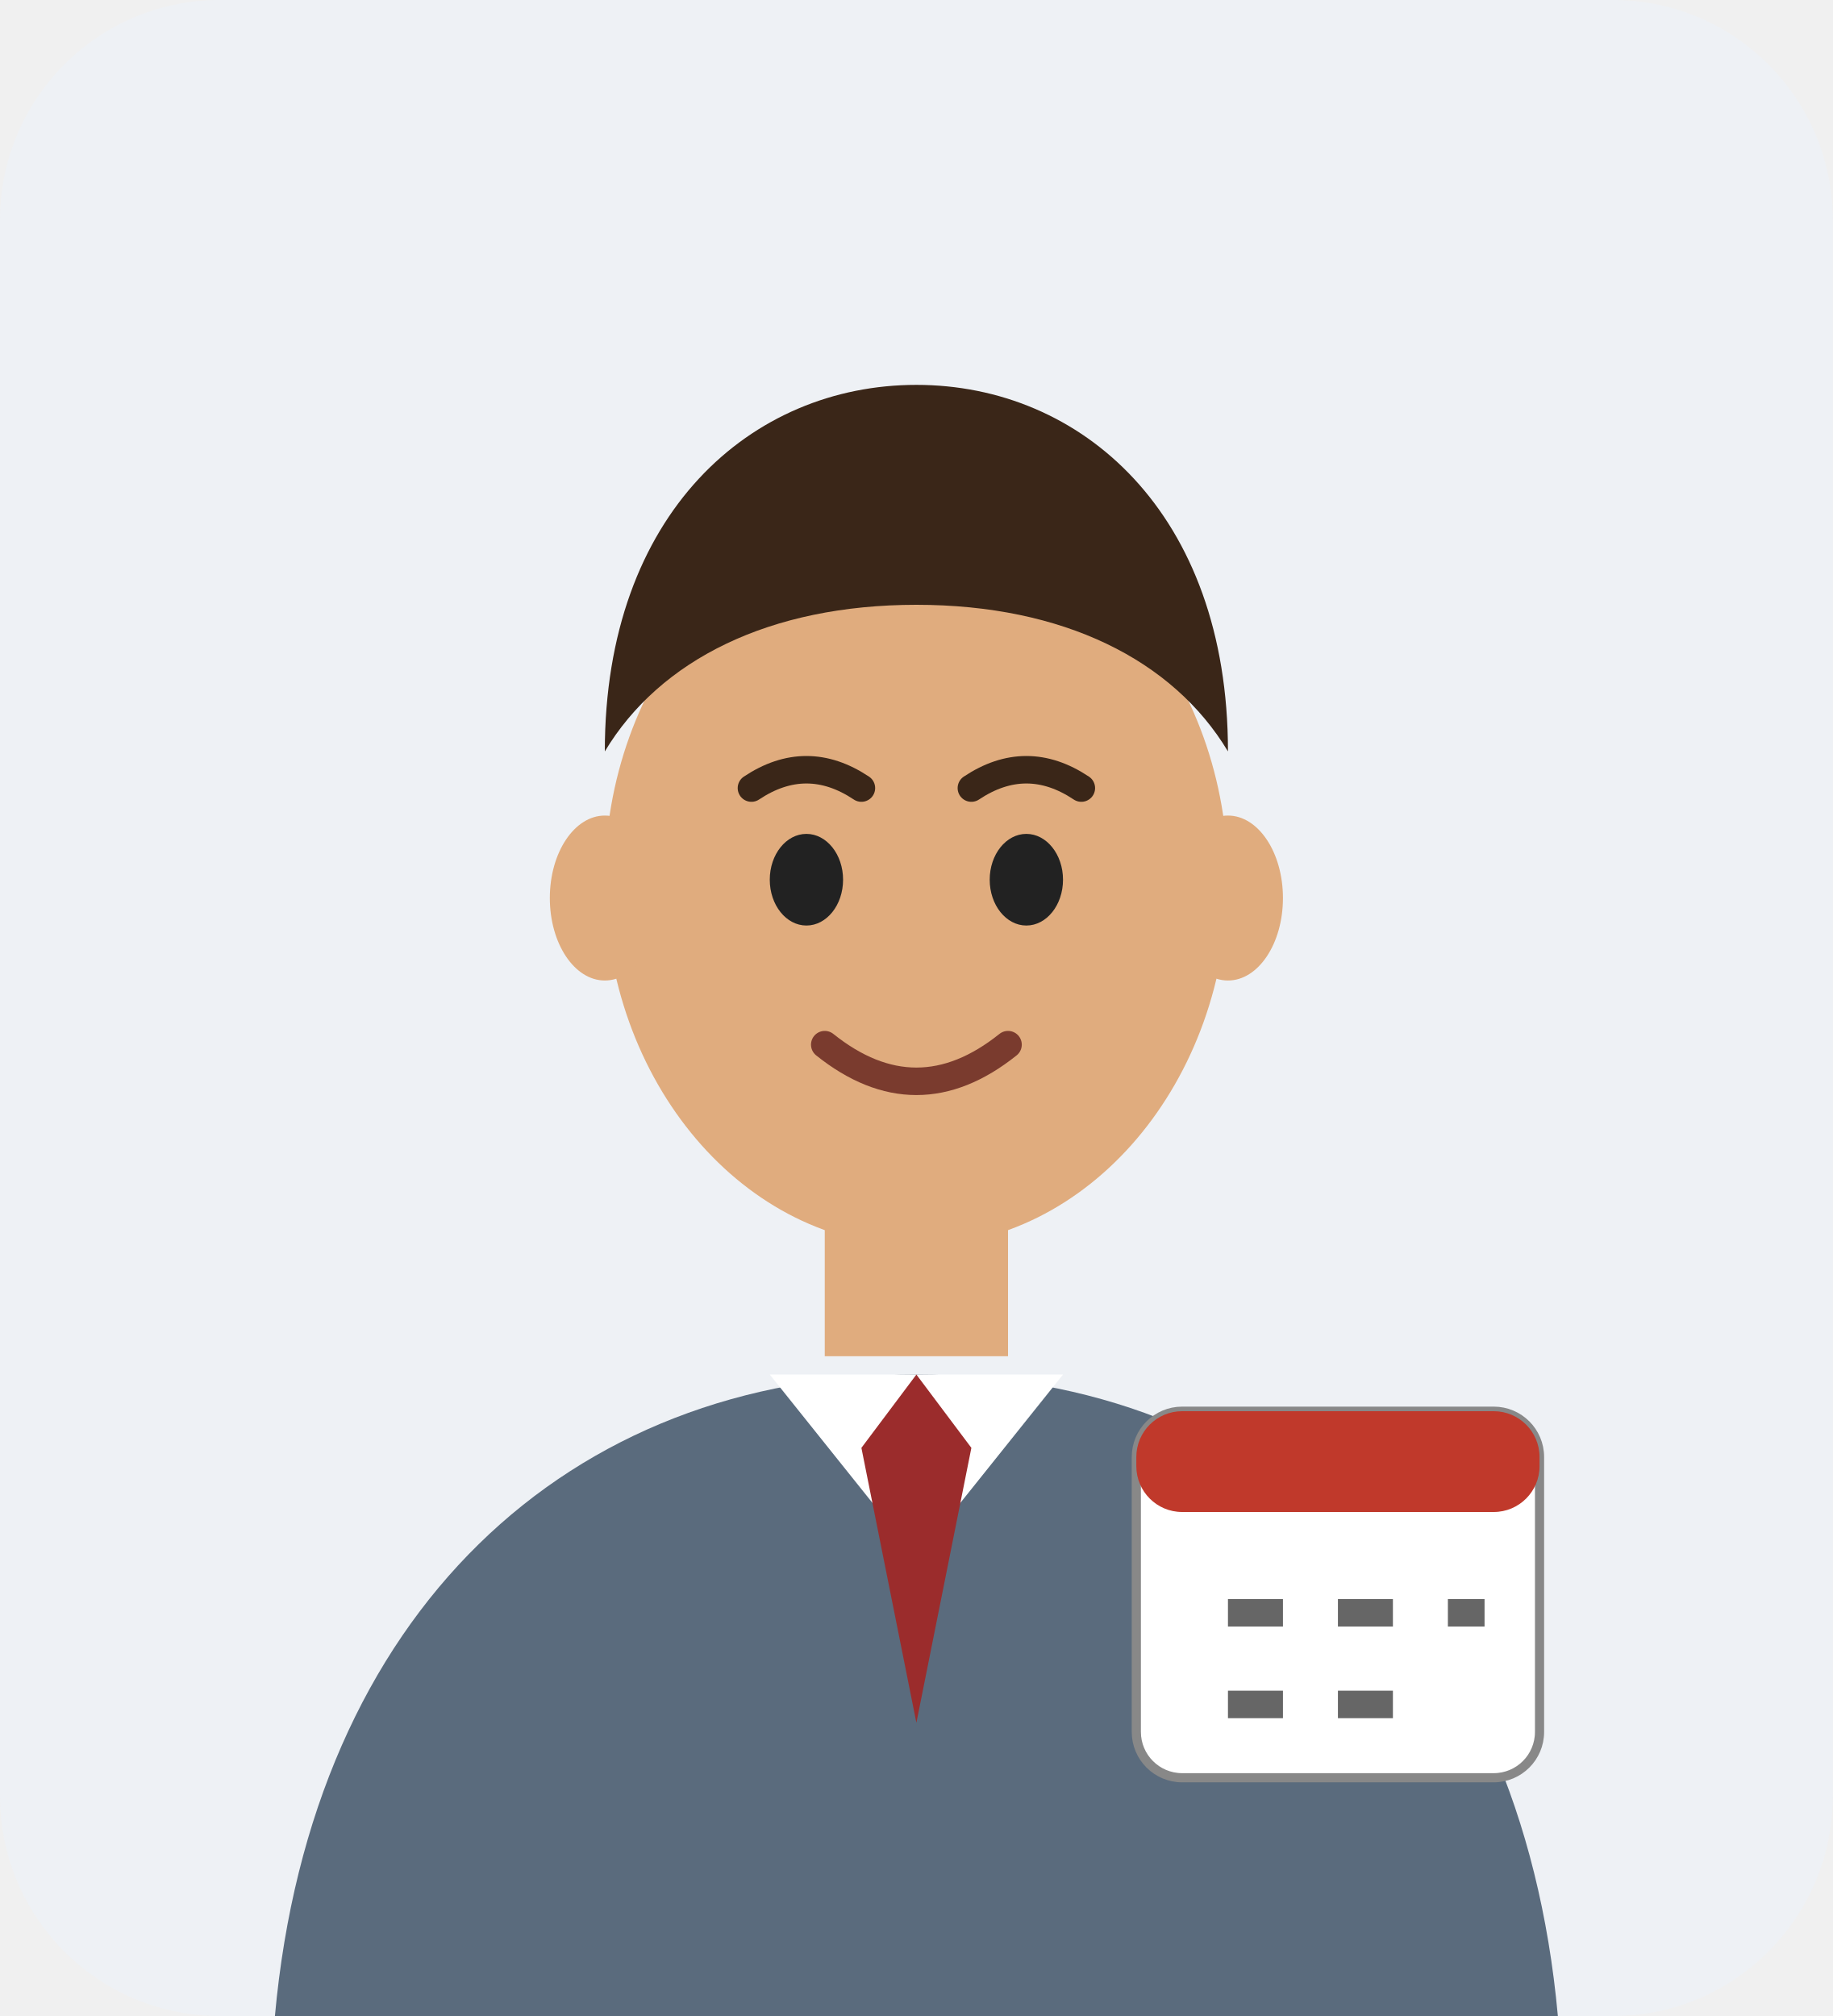
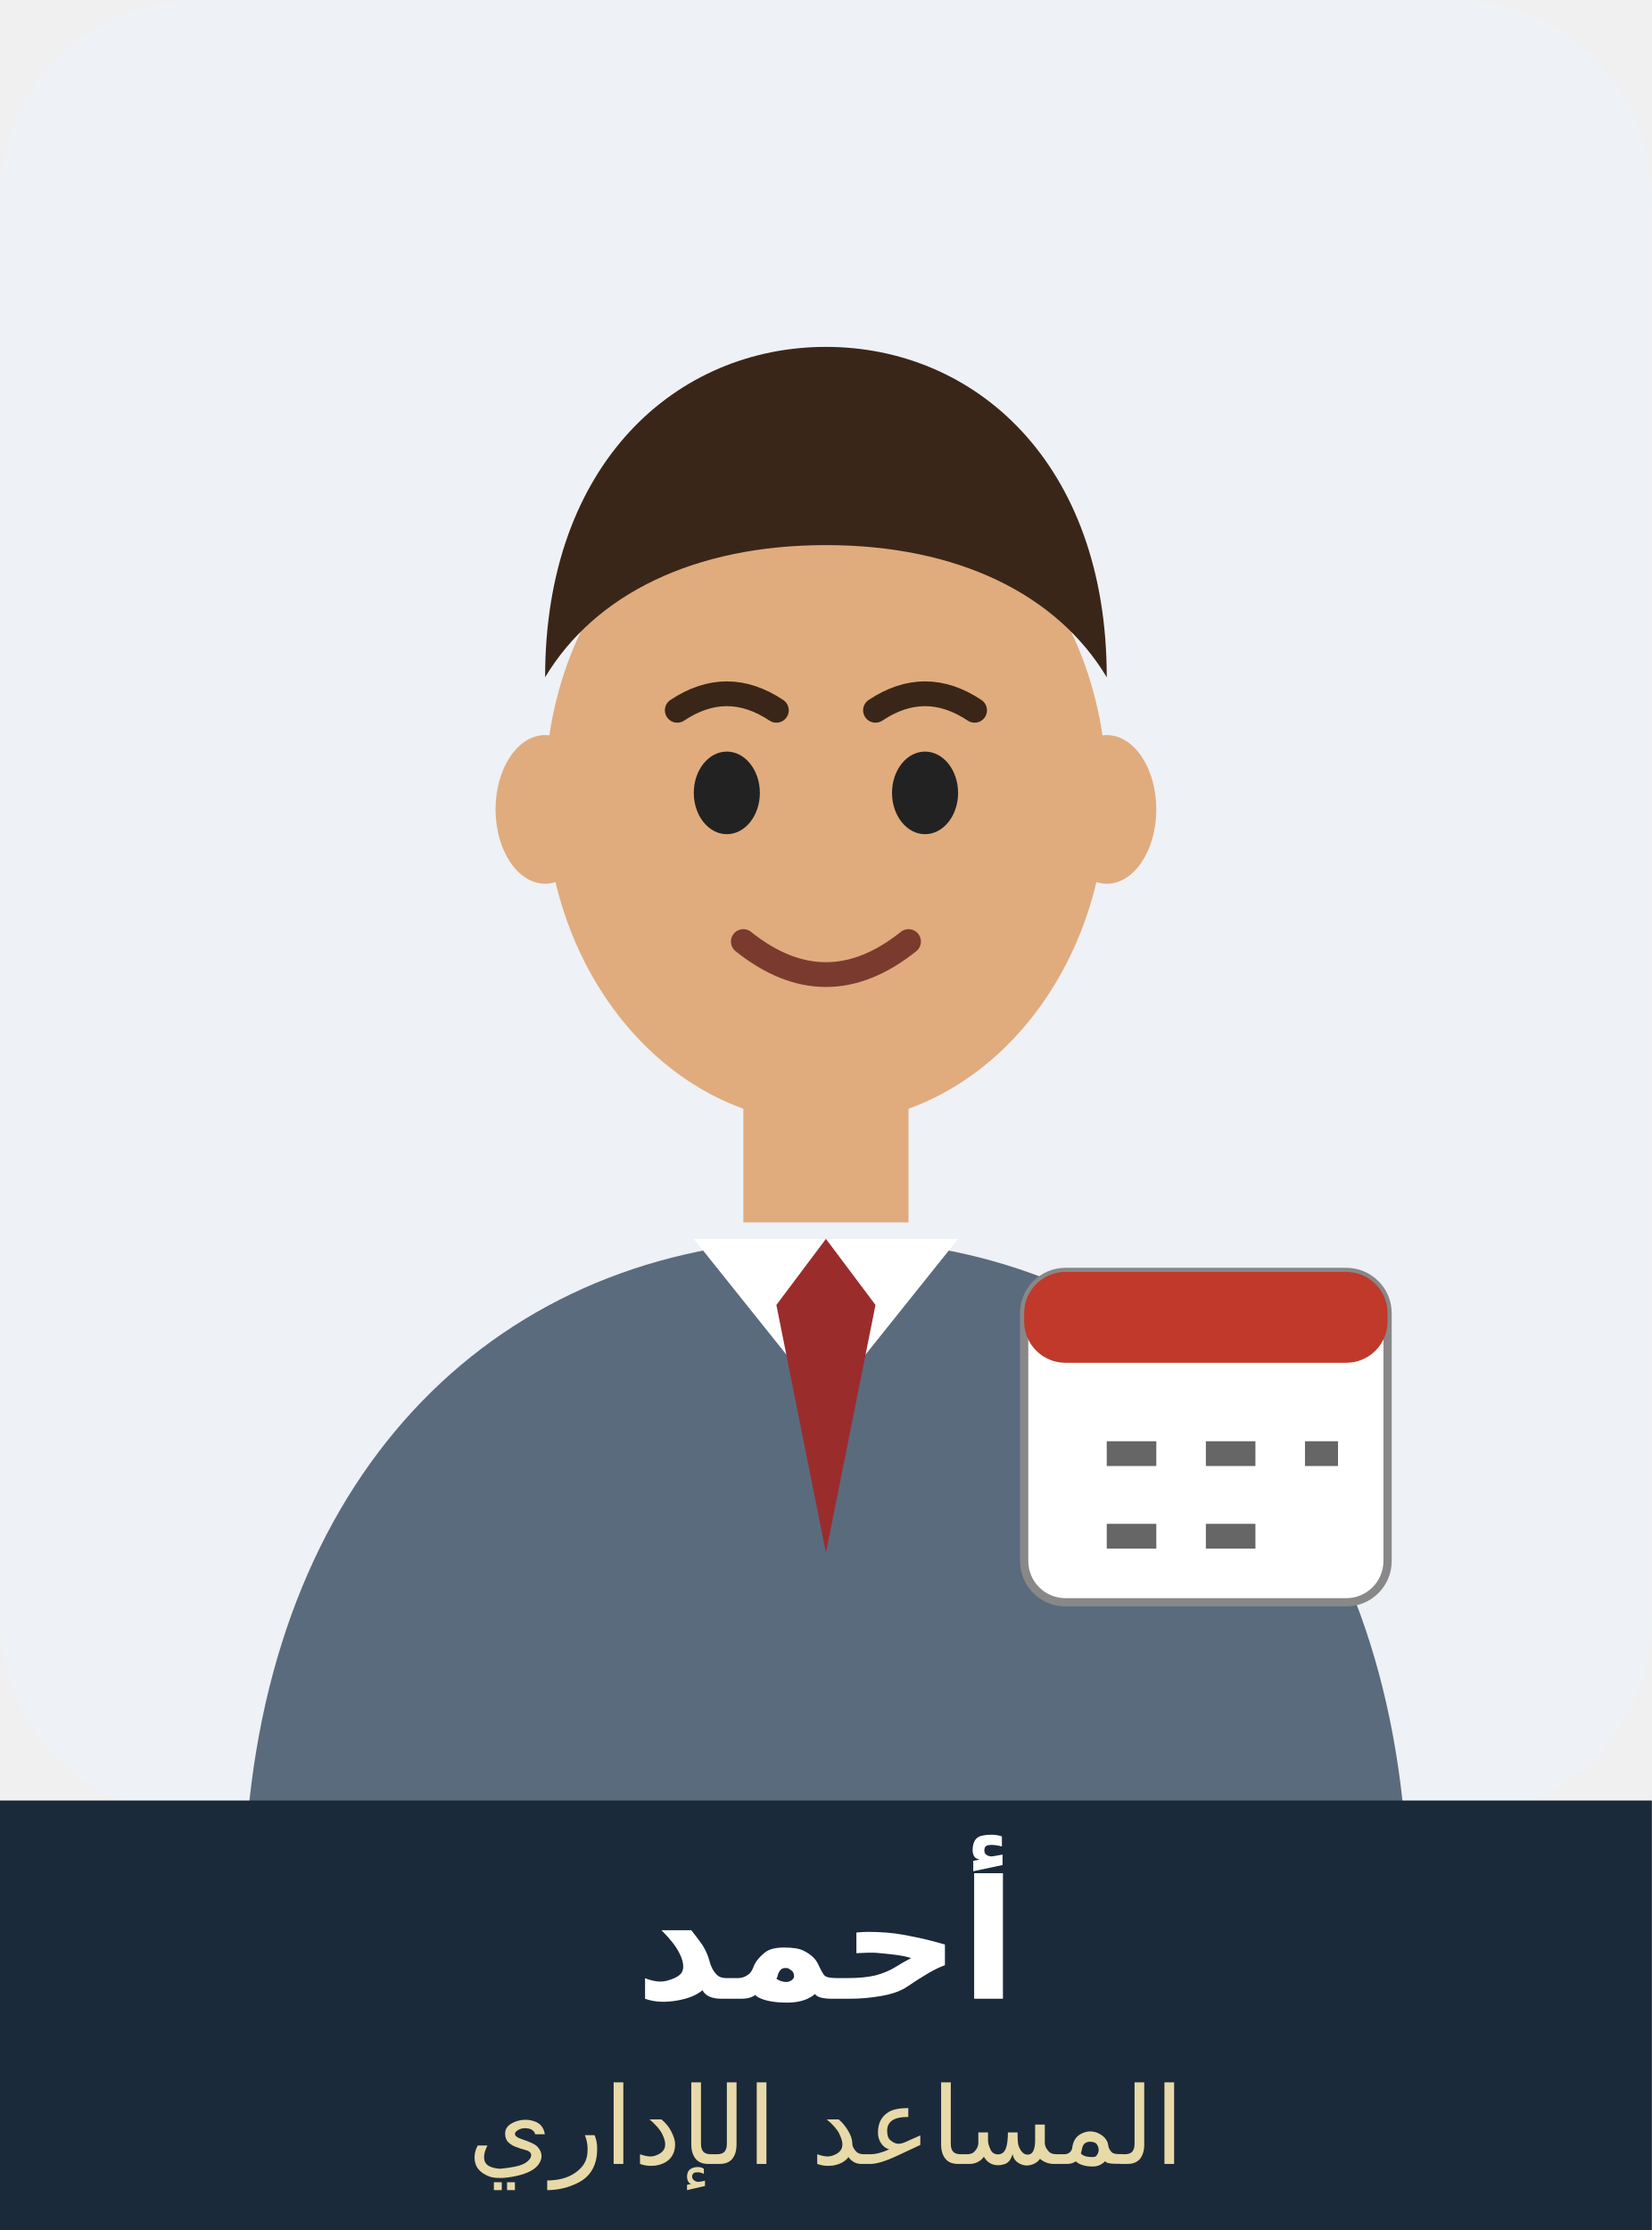
- <svg xmlns="http://www.w3.org/2000/svg" viewBox="0 0 200 220" width="200" height="220">
+ <svg xmlns="http://www.w3.org/2000/svg" viewBox="0 0 200 270" width="200" height="270">
  <rect width="200" height="220" rx="24" fill="#eef1f5" />
  <path d="M30 220c4-44 32-70 70-70s66 26 70 70z" fill="#5a6b7d" />
  <path d="M84 150l16 20 16-20z" fill="#fff" />
  <path d="M100 150l-6 8 6 30 6-30z" fill="#9b2c2c" />
  <rect x="90" y="122" width="20" height="26" fill="#e0ac7e" />
  <ellipse cx="100" cy="96" rx="34" ry="40" fill="#e0ac7e" />
  <ellipse cx="66" cy="98" rx="6" ry="9" fill="#e0ac7e" />
  <ellipse cx="134" cy="98" rx="6" ry="9" fill="#e0ac7e" />
  <path d="M66 82c0-26 16-40 34-40s34 14 34 40c-6-10-18-16-34-16s-28 6-34 16z" fill="#3a2618" />
  <ellipse cx="88" cy="96" rx="4" ry="5" fill="#222" />
  <ellipse cx="112" cy="96" rx="4" ry="5" fill="#222" />
  <path d="M82 86q6-4 12 0M106 86q6-4 12 0" stroke="#3a2618" stroke-width="3" fill="none" stroke-linecap="round" />
  <path d="M90 114q10 8 20 0" stroke="#7a3b2e" stroke-width="3" fill="none" stroke-linecap="round" />
  <rect x="124" y="154" width="44" height="40" rx="5" fill="#fff" stroke="#888" />
  <rect x="124" y="154" width="44" height="11" rx="5" fill="#c0392b" />
  <path d="M134 176h6M146 176h6M158 176h4M134 186h6M146 186h6" stroke="#666" stroke-width="3" />
+   <g id="lbl">
+     <rect x="0" y="218" width="200" height="52" fill="#1b2a3a" />
+     <text x="100" y="242" font-size="20" font-weight="bold" fill="#fff" text-anchor="middle" font-family="Tahoma,Arial">أحمد</text>
+     <text x="100" y="262" font-size="13" fill="#e8d9a8" text-anchor="middle" font-family="Tahoma,Arial">المساعد الإداري</text>
+   </g>
</svg>
